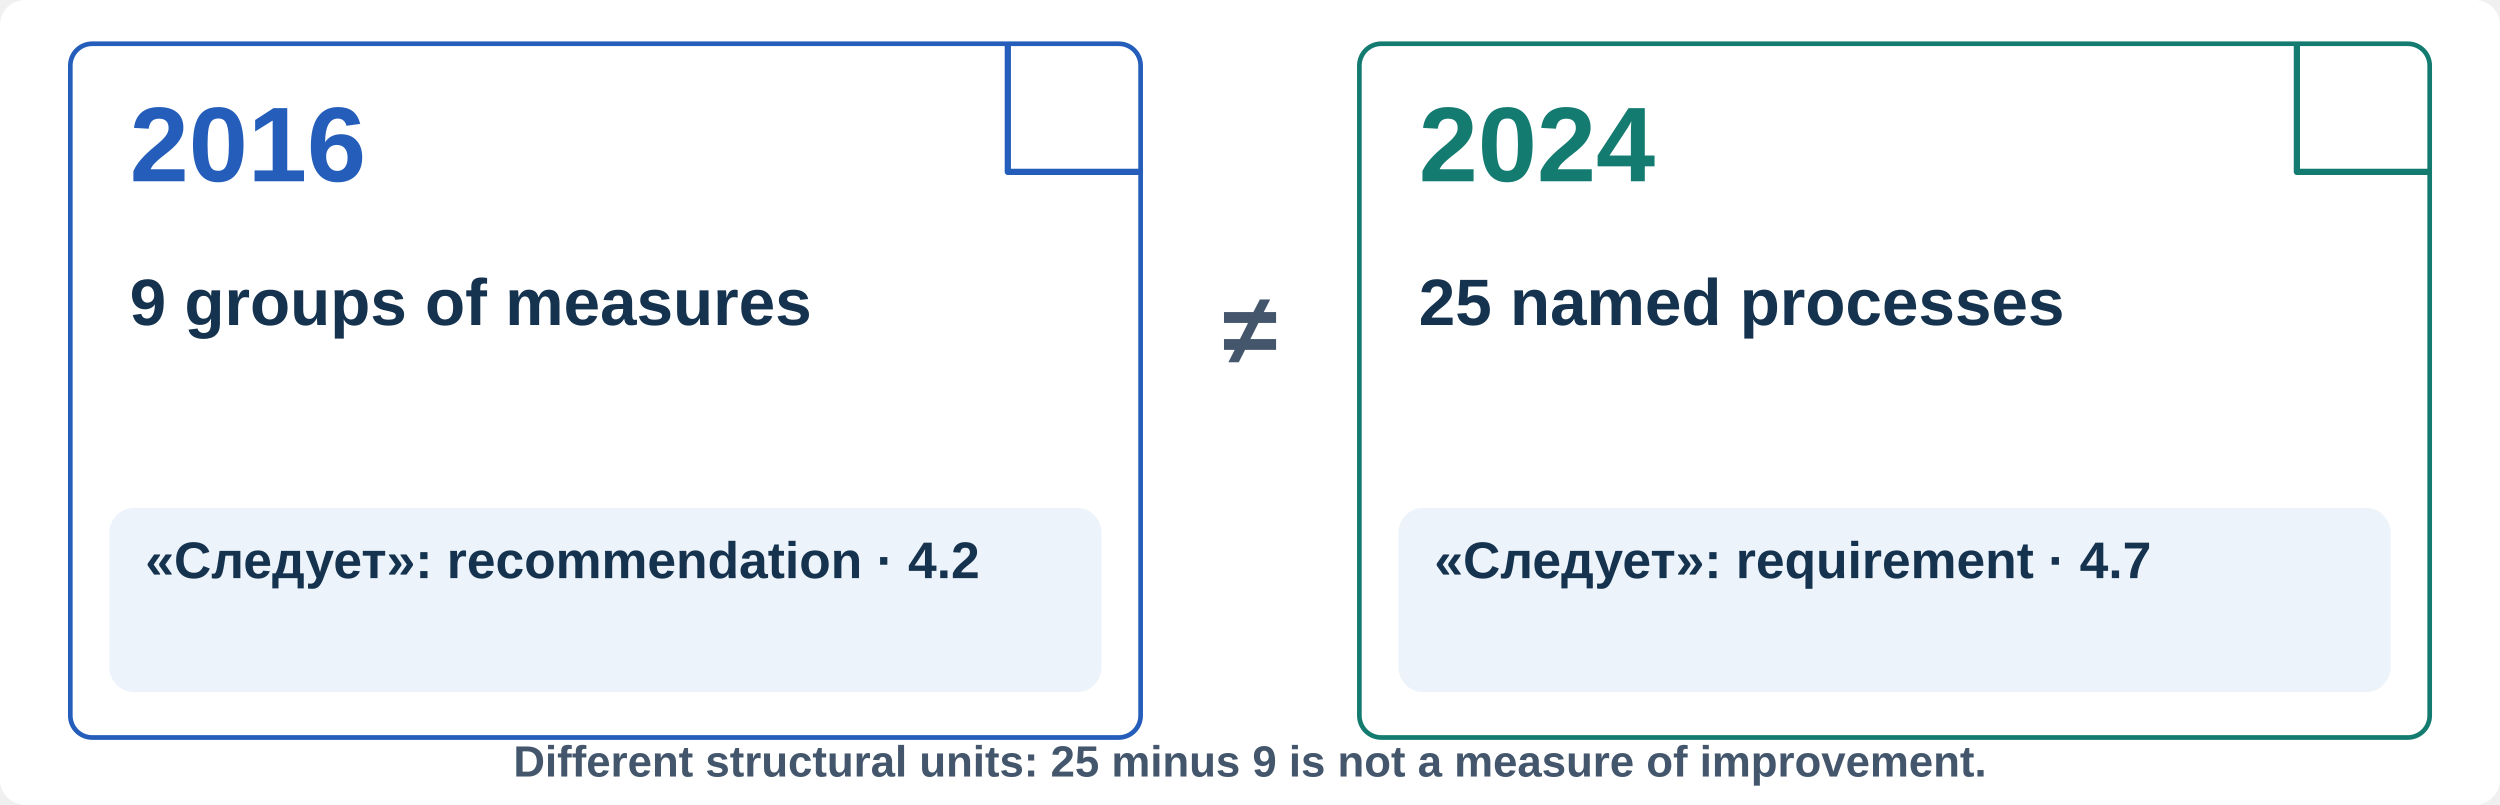
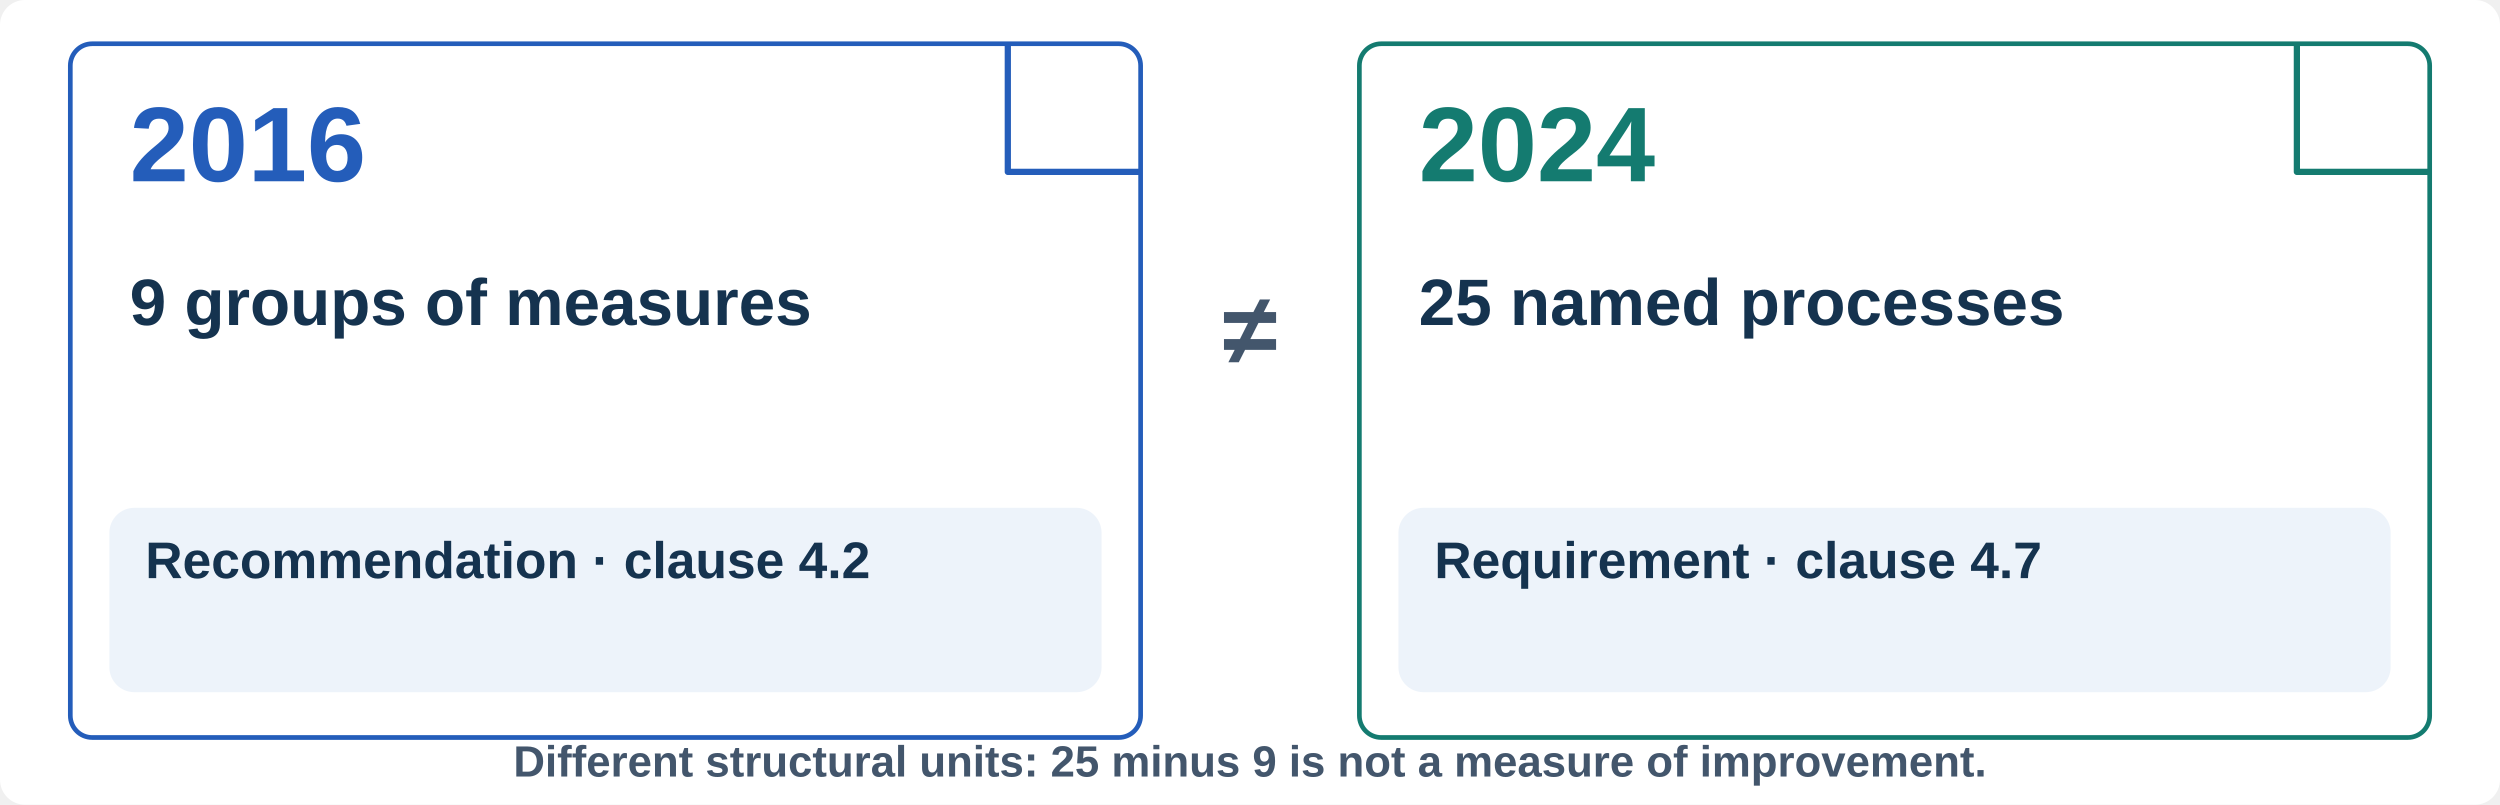
<svg xmlns="http://www.w3.org/2000/svg" viewBox="0 0 1600 515" width="1600" height="515" role="img" aria-labelledby="title description" lang="en">
  <defs>
    <marker id="arrow-blue" markerWidth="12" markerHeight="12" refX="10" refY="6" orient="auto" markerUnits="userSpaceOnUse">
      <path d="M1 1 L11 6 L1 11 Z" fill="#245dba" />
    </marker>
    <marker id="arrow-teal" markerWidth="12" markerHeight="12" refX="10" refY="6" orient="auto" markerUnits="userSpaceOnUse">
      <path d="M1 1 L11 6 L1 11 Z" fill="#147b70" />
    </marker>
    <marker id="arrow-amber" markerWidth="12" markerHeight="12" refX="10" refY="6" orient="auto" markerUnits="userSpaceOnUse">
      <path d="M1 1 L11 6 L1 11 Z" fill="#996315" />
    </marker>
    <marker id="arrow-muted" markerWidth="12" markerHeight="12" refX="10" refY="6" orient="auto" markerUnits="userSpaceOnUse">
      <path d="M1 1 L11 6 L1 11 Z" fill="#43566c" />
    </marker>
  </defs>
  <rect x="0" y="0" width="1600" height="515" rx="16" fill="#ffffff" />
  <rect x="45" y="28" width="685" height="444" rx="14" fill="#ffffff" stroke="#245dba" stroke-width="3" />
  <path d="M645 28 V110 H730" stroke="#245dba" stroke-width="4" fill="none" stroke-linejoin="round" />
  <text x="83" y="116" font-family="Segoe UI, Arial, sans-serif" font-size="68" font-weight="750" fill="#245dba" text-anchor="start">
    <tspan x="83" dy="0">2016</tspan>
  </text>
  <text x="83" y="208" font-family="Segoe UI, Arial, sans-serif" font-size="42" font-weight="700" fill="#15334f" text-anchor="start">
    <tspan x="83" dy="0">9 groups of measures</tspan>
  </text>
  <rect x="70" y="325" width="635" height="118" rx="16" fill="#edf3fa" />
  <text x="93" y="370" font-family="Segoe UI, Arial, sans-serif" font-size="33" font-weight="650" fill="#15334f" text-anchor="start">
-     <tspan x="93" dy="0">«Следует»: recommendation · 4.2</tspan>
+     <tspan x="93" dy="0">Recommendation · clause 4.2</tspan>
  </text>
  <rect x="870" y="28" width="685" height="444" rx="14" fill="#ffffff" stroke="#147b70" stroke-width="3" />
  <path d="M1470 28 V110 H1555" stroke="#147b70" stroke-width="4" fill="none" stroke-linejoin="round" />
  <text x="908" y="116" font-family="Segoe UI, Arial, sans-serif" font-size="68" font-weight="750" fill="#147b70" text-anchor="start">
    <tspan x="908" dy="0">2024</tspan>
  </text>
  <text x="908" y="208" font-family="Segoe UI, Arial, sans-serif" font-size="42" font-weight="700" fill="#15334f" text-anchor="start">
    <tspan x="908" dy="0">25 named processes</tspan>
  </text>
  <rect x="895" y="325" width="635" height="118" rx="16" fill="#edf3fa" />
  <text x="918" y="370" font-family="Segoe UI, Arial, sans-serif" font-size="33" font-weight="650" fill="#15334f" text-anchor="start">
-     <tspan x="918" dy="0">«Следует»: requirement · 4.7</tspan>
+     <tspan x="918" dy="0">Requirement · clause 4.7</tspan>
  </text>
  <text x="800" y="233" font-family="Segoe UI, Arial, sans-serif" font-size="64" font-weight="650" fill="#43566c" text-anchor="middle">
    <tspan x="800" dy="0">≠</tspan>
  </text>
  <text x="800" y="497.0" font-family="Segoe UI, Arial, sans-serif" font-size="28" font-weight="600" fill="#43566c" text-anchor="middle">
    <tspan x="800" dy="0">Different structural units: 25 minus 9 is not a measure of improvement.</tspan>
  </text>
</svg>
